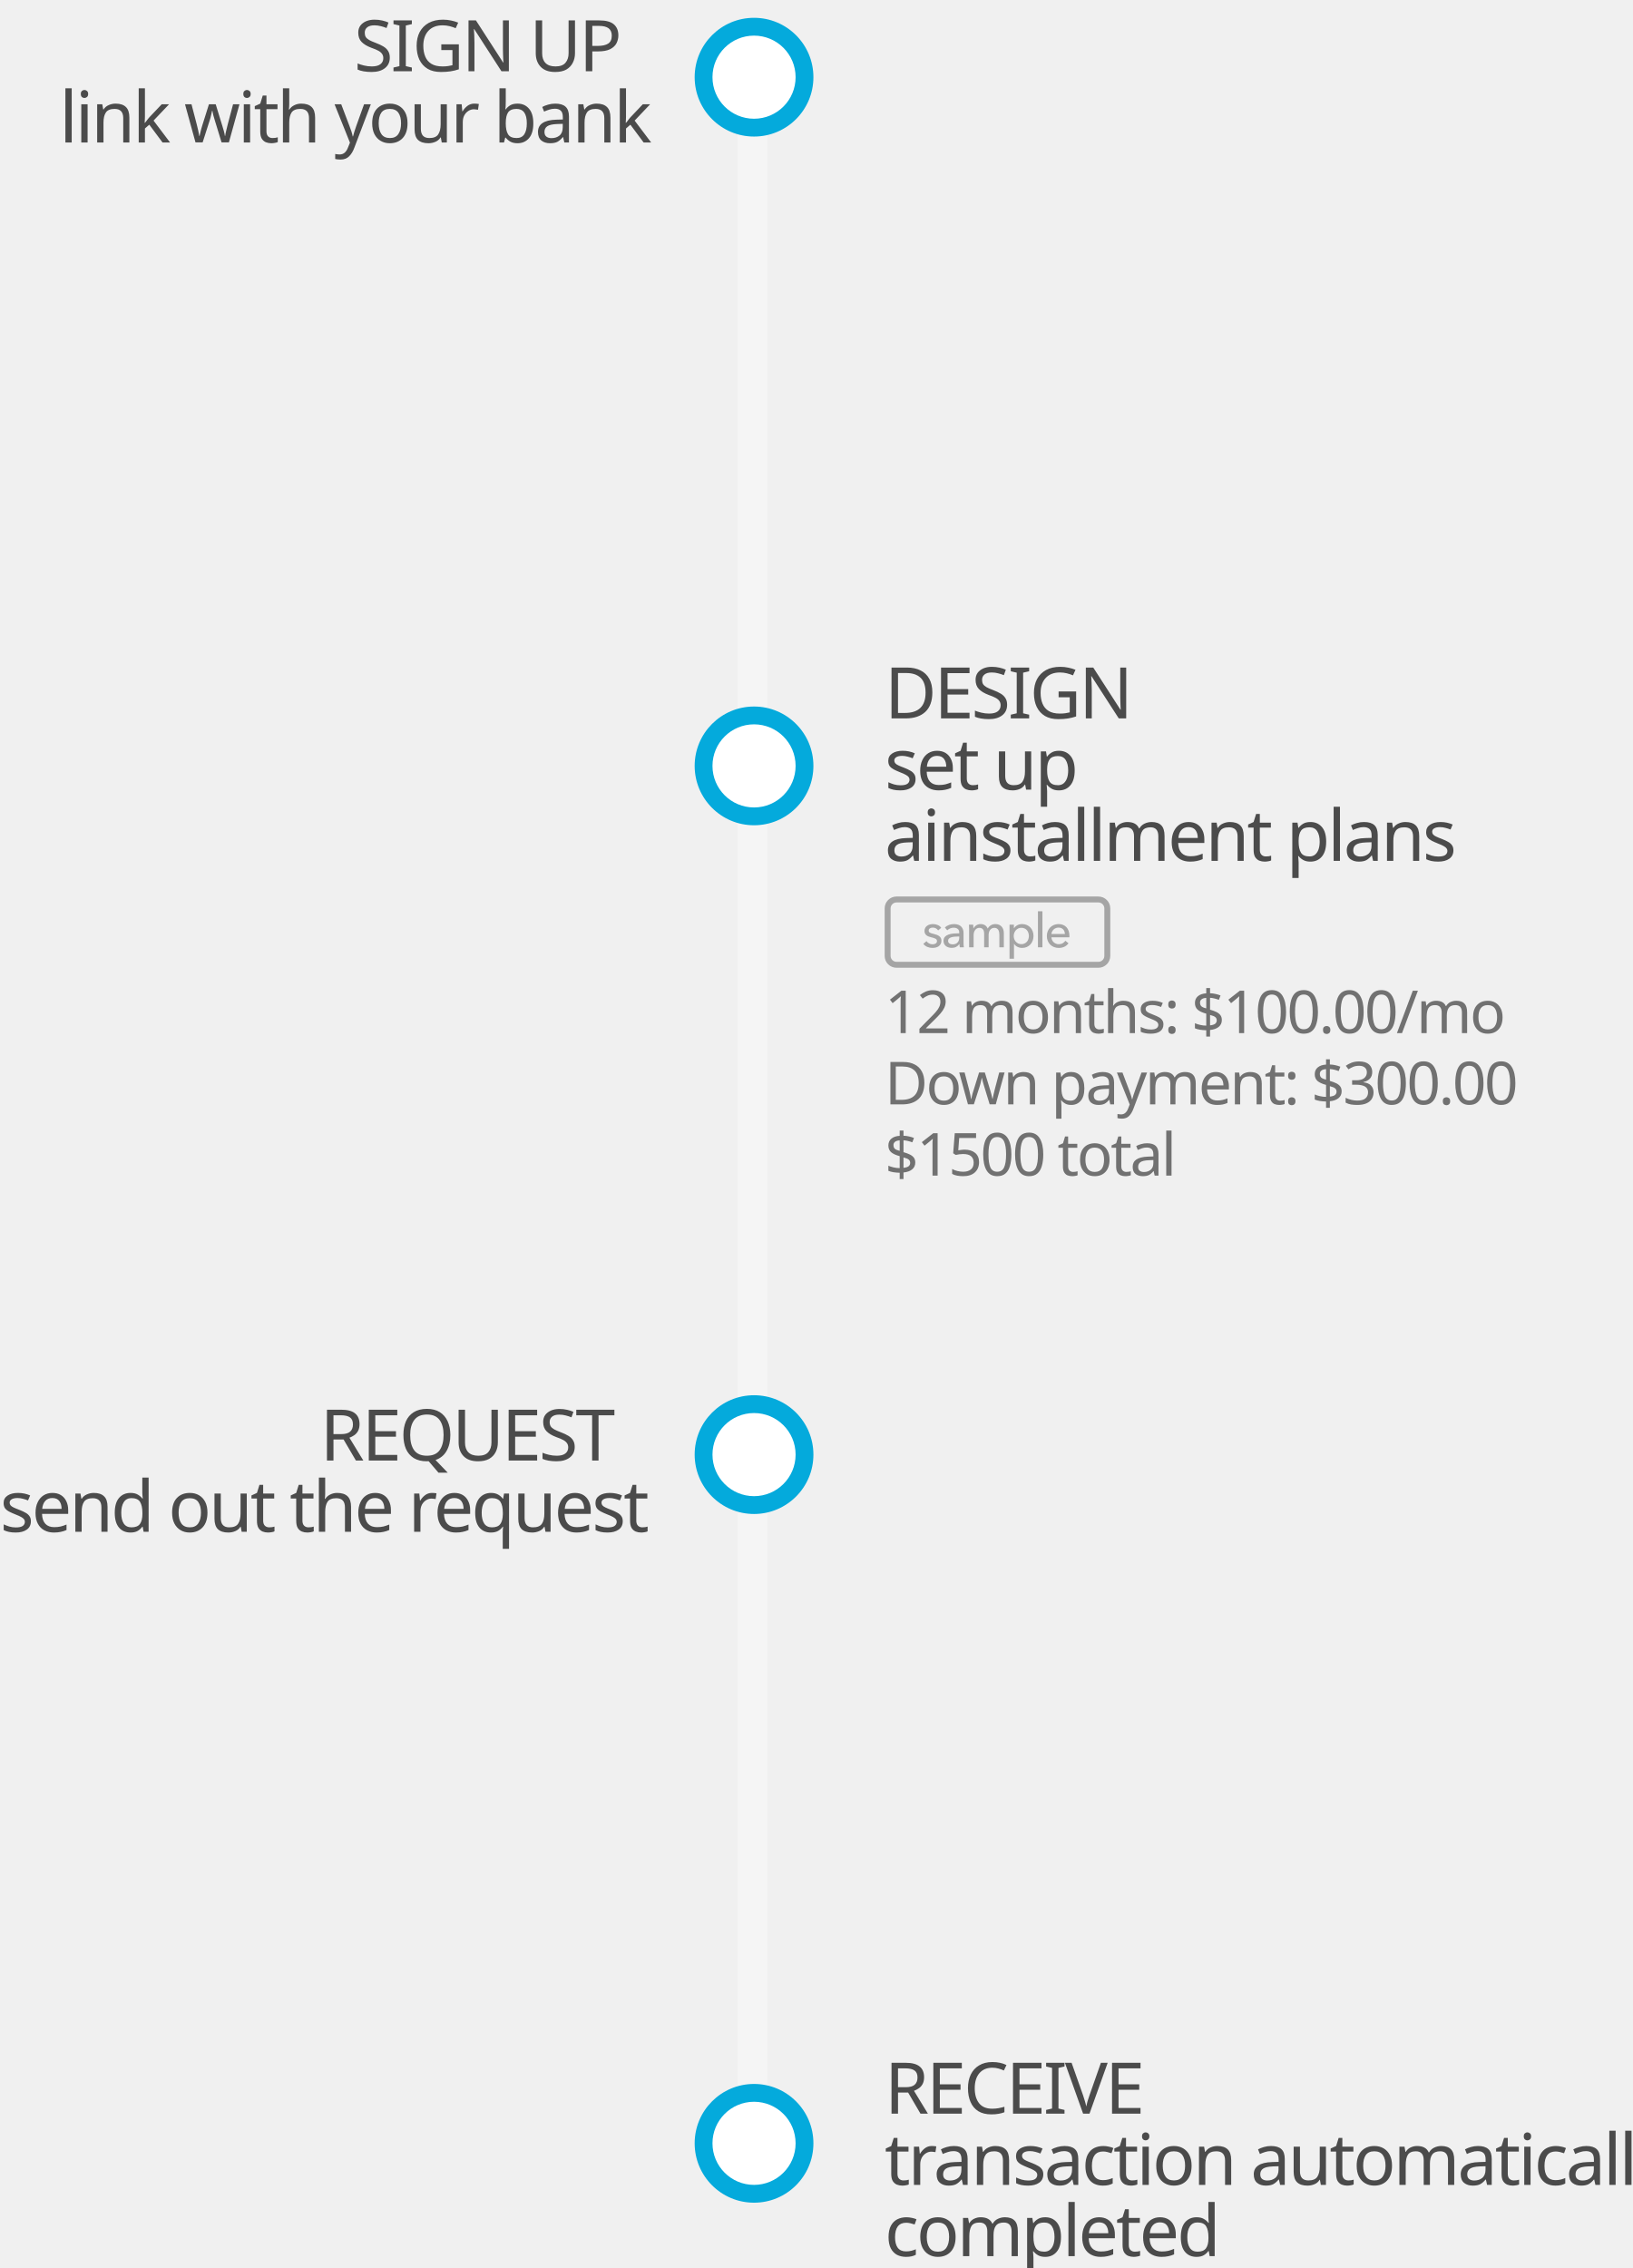
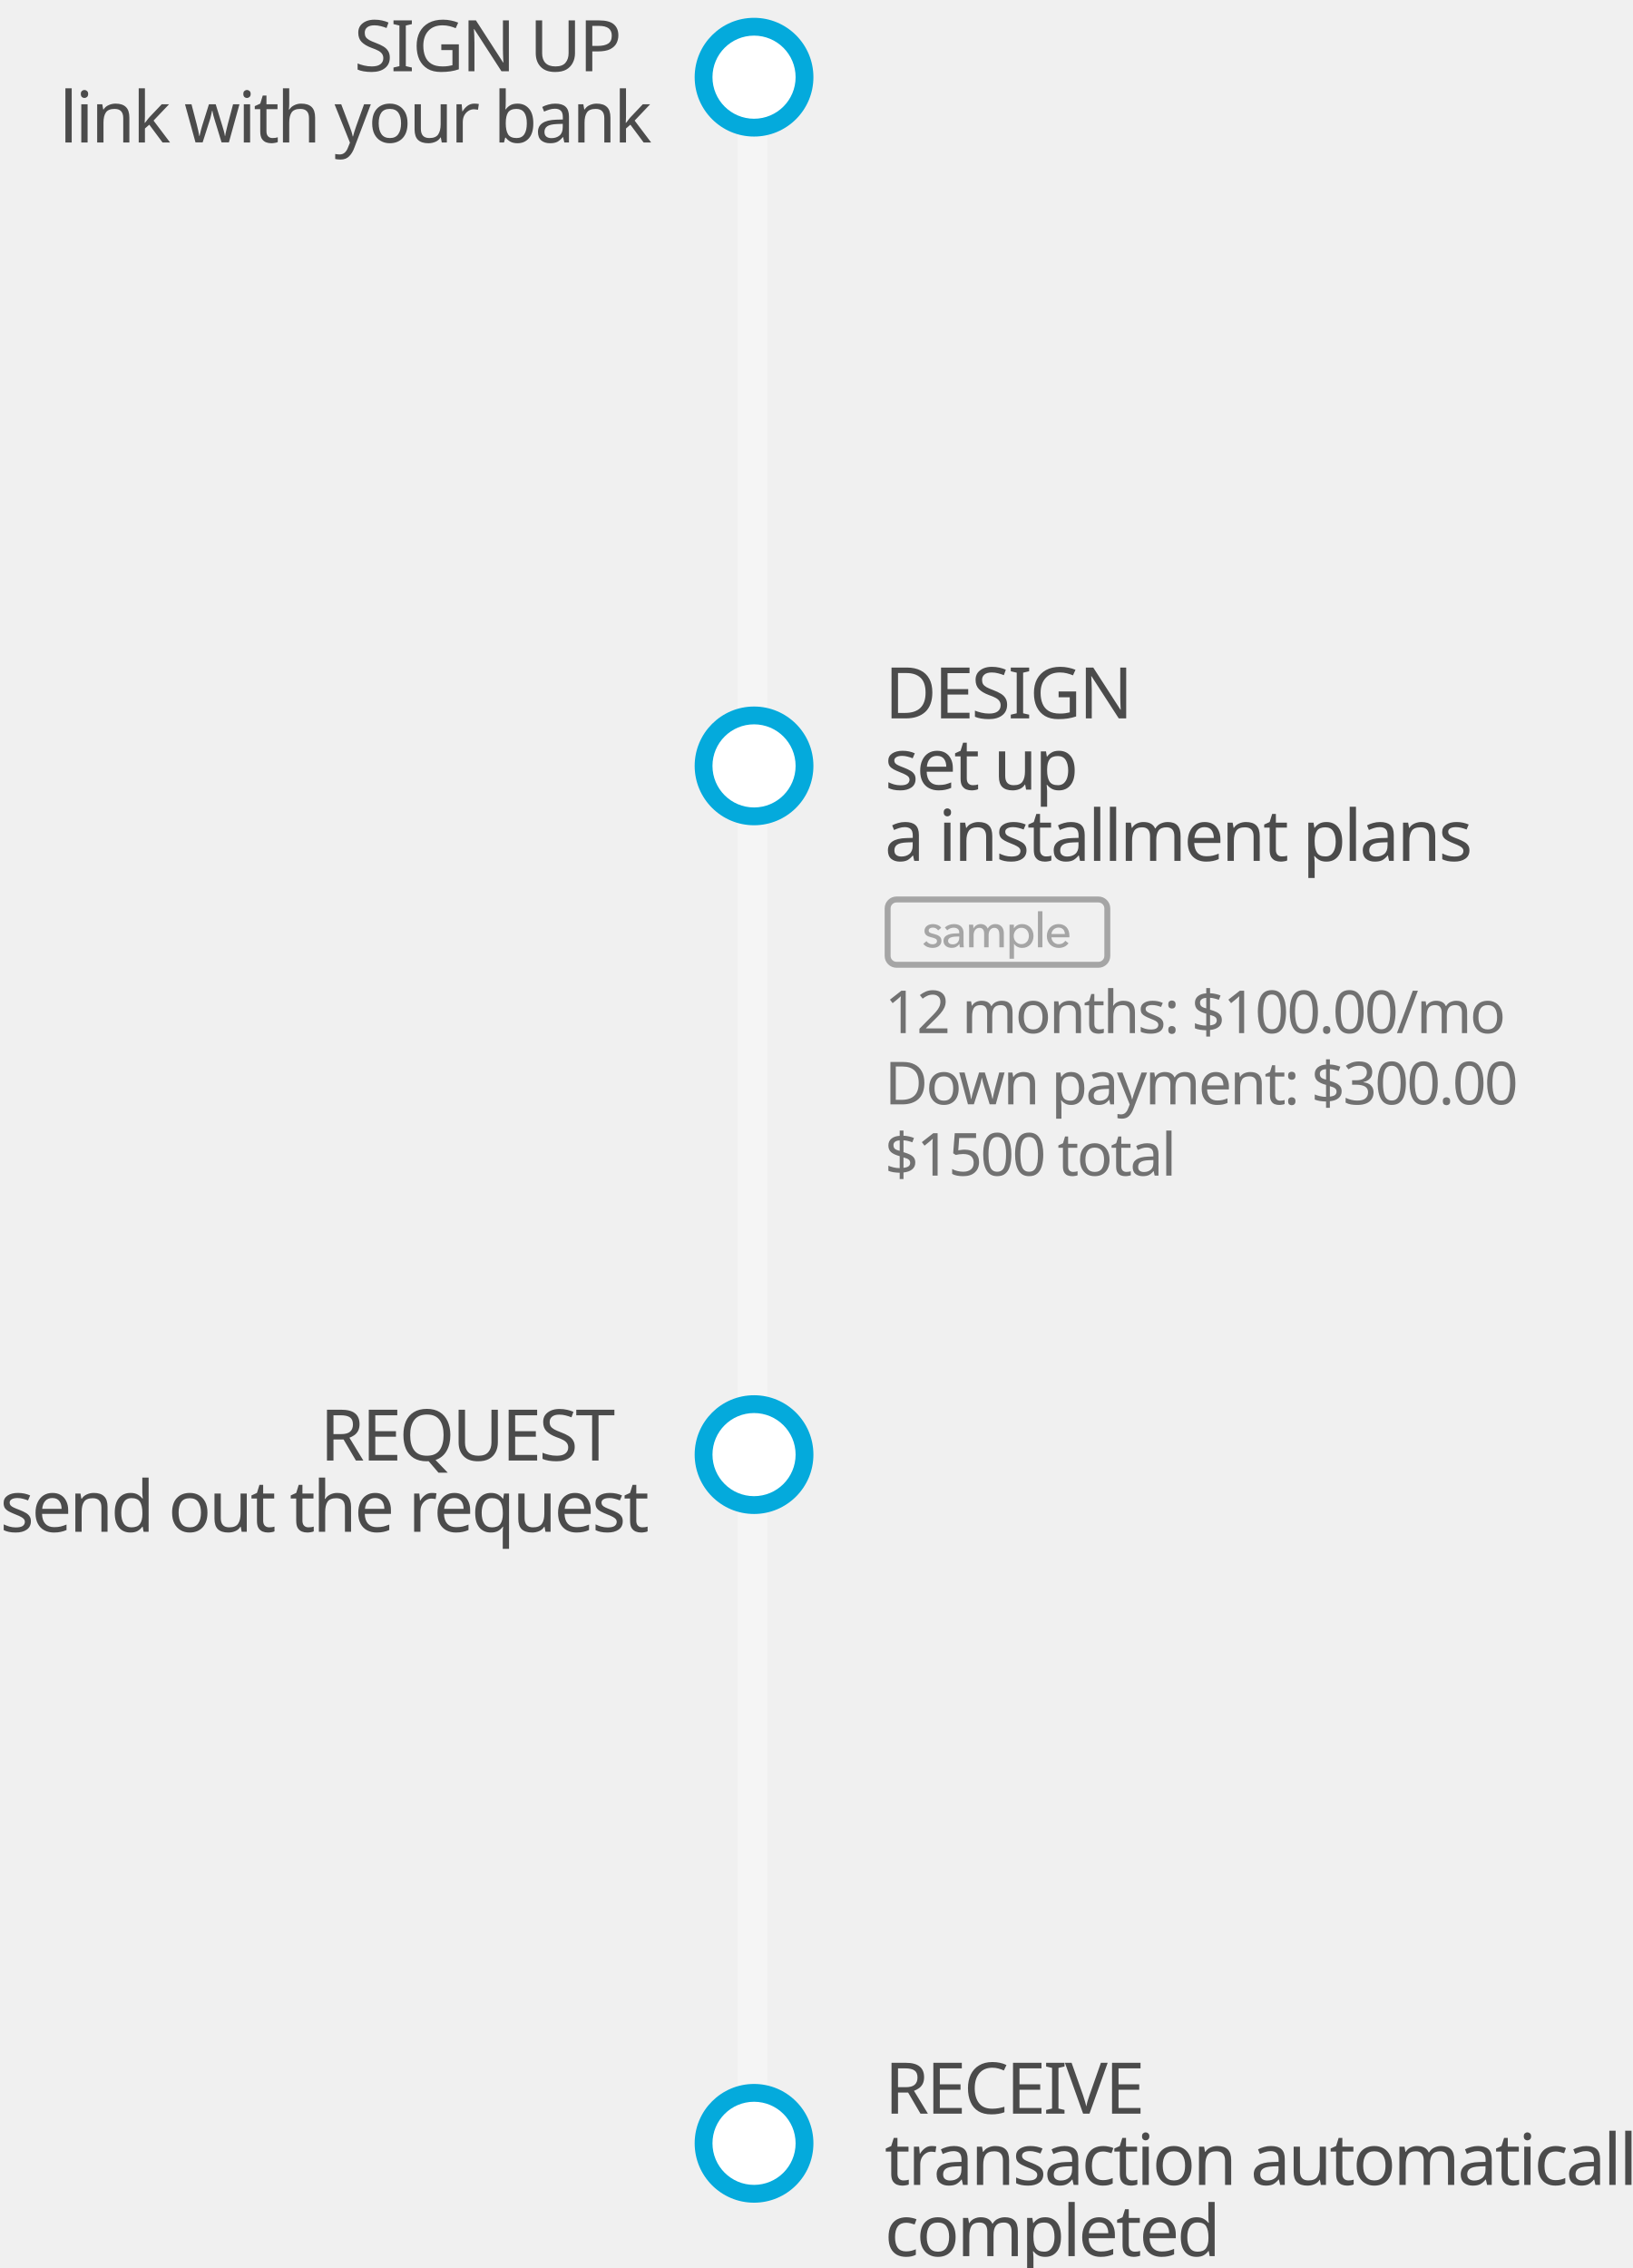
<svg xmlns="http://www.w3.org/2000/svg" xmlns:xlink="http://www.w3.org/1999/xlink" width="275px" height="382px" viewBox="0 0 275 382" version="1.1">
  <defs>
    <rect id="path-1" x="0" y="0" width="38" height="12" rx="2" />
    <mask id="mask-2" maskContentUnits="userSpaceOnUse" maskUnits="objectBoundingBox" x="0" y="0" width="38" height="12" fill="white">
      <use xlink:href="#path-1" />
    </mask>
  </defs>
  <g id="Page-1" stroke="none" stroke-width="1" fill="none" fill-rule="evenodd">
    <g id="Artboard-5" transform="translate(-79, -226)">
      <g id="Group-6" transform="translate(79, 226)">
        <text id="12-months:-$100.00/m-copy" font-family="AvenirNext-Medium, Avenir Next" font-size="10" font-weight="400" line-spacing="12" letter-spacing="-0.351" fill="#717171">
          <tspan x="153.4" y="165" />
          <tspan x="149" y="174.01">12 months: $100.00/mo</tspan>
          <tspan x="149" y="186.01">Down payment: $300.00</tspan>
          <tspan x="149" y="198.01">$1500 total</tspan>
        </text>
        <rect id="Rectangle-82" fill="#F5F5F5" transform="translate(126.75, 186.5) rotate(-270) translate(-126.75, -186.5) " x="-51" y="184" width="355.5" height="5" rx="2.5" />
        <g id="Group-2" transform="translate(117, 3)">
          <circle id="Oval-9-Copy-3" fill="#04AADC" cx="10" cy="10" r="10" />
          <circle id="Oval-9" fill="#FFFFFF" cx="10" cy="10" r="7" />
        </g>
        <g id="Group-3" transform="translate(117, 119)">
          <circle id="Oval-9-Copy-4" fill="#04AADC" cx="10" cy="10" r="10" />
          <circle id="Oval-9-Copy" fill="#FFFFFF" cx="10" cy="10" r="7" />
        </g>
        <g id="Group-4" transform="translate(117, 235)">
          <circle id="Oval-9-Copy-5" fill="#04AADC" cx="10" cy="10" r="10" />
          <circle id="Oval-9-Copy-2" fill="#FFFFFF" cx="10" cy="10" r="7" />
        </g>
        <g id="Group-5" transform="translate(117, 351)">
          <circle id="Oval-9-Copy-6" fill="#04AADC" cx="10" cy="10" r="10" />
          <circle id="Oval-9-Copy-7" fill="#FFFFFF" cx="10" cy="10" r="7" />
        </g>
        <text id="DESIGN" font-family="Avenir-Medium, Avenir" font-size="12" font-weight="400" line-spacing="12" letter-spacing="-0.421" fill="#4B4B4B">
          <tspan x="149" y="121">DESIGN</tspan>
          <tspan x="149" y="133">set up </tspan>
-           <tspan x="149" y="145">ainstallment plans</tspan>
+           <tspan x="149" y="145">a installment plans</tspan>
        </text>
        <text id="SIGN-UP" font-family="Avenir-Medium, Avenir" font-size="12" font-weight="400" line-spacing="12" letter-spacing="-0.421" fill="#4B4B4B">
          <tspan x="59.621" y="12">SIGN UP</tspan>
          <tspan x="10" y="24">link with your bank</tspan>
        </text>
        <text id="REQUEST" font-family="Avenir-Medium, Avenir" font-size="12" font-weight="400" line-spacing="12" letter-spacing="-0.421" fill="#4B4B4B">
          <tspan x="53.916" y="246">REQUEST</tspan>
          <tspan x="0" y="258">send out the request</tspan>
        </text>
        <text id="RECEIVE" font-family="Avenir-Medium, Avenir" font-size="12" font-weight="400" line-spacing="12" letter-spacing="-0.421" fill="#4B4B4B">
          <tspan x="149" y="356">RECEIVE</tspan>
          <tspan x="149" y="368">transaction automatically</tspan>
          <tspan x="149" y="380">completed</tspan>
        </text>
        <g id="Group" transform="translate(149, 151)">
          <path d="M9.005,5.711 C8.919,5.572 8.799,5.458 8.644,5.37 C8.488,5.281 8.314,5.237 8.121,5.237 C8.036,5.237 7.95,5.246 7.864,5.265 C7.779,5.284 7.702,5.313 7.635,5.353 C7.569,5.394 7.515,5.445 7.475,5.506 C7.435,5.568 7.415,5.644 7.415,5.735 C7.415,5.896 7.487,6.015 7.631,6.092 C7.776,6.17 7.993,6.241 8.282,6.305 C8.464,6.348 8.633,6.399 8.788,6.458 C8.943,6.517 9.079,6.59 9.194,6.679 C9.309,6.767 9.399,6.873 9.463,6.996 C9.527,7.119 9.559,7.264 9.559,7.43 C9.559,7.655 9.516,7.845 9.431,8 C9.345,8.155 9.231,8.283 9.089,8.382 C8.947,8.481 8.785,8.552 8.603,8.594 C8.421,8.637 8.234,8.659 8.041,8.659 C7.752,8.659 7.469,8.602 7.194,8.49 C6.918,8.378 6.689,8.206 6.507,7.976 L7.045,7.518 C7.147,7.668 7.287,7.794 7.467,7.896 C7.646,7.997 7.843,8.048 8.057,8.048 C8.154,8.048 8.246,8.039 8.334,8.02 C8.423,8.001 8.503,7.971 8.575,7.928 C8.648,7.885 8.705,7.829 8.748,7.759 C8.791,7.689 8.812,7.601 8.812,7.494 C8.812,7.317 8.728,7.186 8.559,7.1 C8.391,7.015 8.143,6.934 7.816,6.86 C7.688,6.827 7.558,6.789 7.427,6.743 C7.295,6.698 7.176,6.635 7.069,6.554 C6.962,6.474 6.875,6.374 6.808,6.253 C6.741,6.133 6.708,5.984 6.708,5.807 C6.708,5.604 6.749,5.428 6.832,5.281 C6.915,5.134 7.024,5.013 7.158,4.92 C7.291,4.826 7.444,4.756 7.615,4.711 C7.787,4.665 7.963,4.643 8.146,4.643 C8.419,4.643 8.682,4.696 8.937,4.803 C9.191,4.91 9.388,5.066 9.527,5.269 L9.005,5.711 Z M12.563,6.088 C12.563,5.805 12.478,5.594 12.306,5.458 C12.135,5.321 11.907,5.253 11.623,5.253 C11.409,5.253 11.207,5.295 11.017,5.378 C10.827,5.461 10.668,5.566 10.539,5.695 L10.137,5.213 C10.325,5.036 10.554,4.897 10.824,4.795 C11.095,4.694 11.385,4.643 11.696,4.643 C11.969,4.643 12.206,4.681 12.407,4.759 C12.607,4.837 12.772,4.943 12.901,5.076 C13.029,5.21 13.125,5.368 13.19,5.55 C13.254,5.732 13.286,5.928 13.286,6.137 L13.286,7.799 C13.286,7.928 13.29,8.063 13.298,8.205 C13.306,8.347 13.321,8.463 13.342,8.554 L12.66,8.554 C12.617,8.372 12.595,8.19 12.595,8.008 L12.571,8.008 C12.432,8.212 12.257,8.37 12.045,8.482 C11.834,8.594 11.583,8.651 11.294,8.651 C11.144,8.651 10.988,8.631 10.824,8.59 C10.661,8.55 10.512,8.485 10.378,8.394 C10.245,8.303 10.133,8.182 10.045,8.032 C9.957,7.882 9.913,7.698 9.913,7.478 C9.913,7.189 9.99,6.96 10.146,6.791 C10.301,6.623 10.504,6.494 10.756,6.406 C11.008,6.317 11.291,6.26 11.607,6.233 C11.923,6.206 12.242,6.193 12.563,6.193 L12.563,6.088 Z M12.378,6.739 C12.191,6.739 11.997,6.747 11.796,6.763 C11.595,6.779 11.413,6.811 11.25,6.86 C11.087,6.908 10.951,6.98 10.844,7.076 C10.737,7.173 10.684,7.301 10.684,7.462 C10.684,7.574 10.706,7.668 10.752,7.743 C10.797,7.818 10.858,7.88 10.933,7.928 C11.008,7.976 11.091,8.009 11.182,8.028 C11.273,8.047 11.366,8.056 11.463,8.056 C11.816,8.056 12.088,7.951 12.278,7.739 C12.468,7.528 12.563,7.261 12.563,6.94 L12.563,6.739 L12.378,6.739 Z M14.965,5.374 C15.061,5.17 15.215,4.997 15.427,4.855 C15.638,4.714 15.889,4.643 16.178,4.643 C16.435,4.643 16.666,4.702 16.872,4.819 C17.079,4.937 17.241,5.133 17.358,5.406 C17.487,5.159 17.666,4.971 17.897,4.839 C18.127,4.708 18.378,4.643 18.652,4.643 C18.898,4.643 19.109,4.684 19.286,4.767 C19.463,4.85 19.61,4.961 19.728,5.1 C19.846,5.24 19.933,5.403 19.989,5.59 C20.045,5.778 20.073,5.979 20.073,6.193 L20.073,8.554 L19.318,8.554 L19.318,6.442 C19.318,6.287 19.305,6.139 19.278,6 C19.251,5.861 19.206,5.738 19.142,5.631 C19.077,5.523 18.992,5.438 18.884,5.374 C18.777,5.309 18.641,5.277 18.475,5.277 C18.303,5.277 18.156,5.313 18.033,5.386 C17.91,5.458 17.81,5.552 17.732,5.667 C17.654,5.782 17.598,5.912 17.563,6.056 C17.528,6.201 17.511,6.348 17.511,6.498 L17.511,8.554 L16.756,8.554 L16.756,6.289 C16.756,6.139 16.743,6.003 16.716,5.88 C16.689,5.756 16.644,5.651 16.579,5.562 C16.515,5.474 16.432,5.404 16.33,5.353 C16.229,5.303 16.103,5.277 15.953,5.277 C15.674,5.277 15.443,5.391 15.258,5.619 C15.073,5.846 14.981,6.15 14.981,6.53 L14.981,8.554 L14.226,8.554 L14.226,5.566 C14.226,5.465 14.223,5.333 14.218,5.173 C14.212,5.012 14.204,4.87 14.194,4.747 L14.909,4.747 C14.919,4.843 14.927,4.952 14.933,5.072 C14.938,5.193 14.941,5.293 14.941,5.374 L14.965,5.374 Z M21.784,10.482 L21.029,10.482 L21.029,4.747 L21.768,4.747 L21.768,5.341 L21.792,5.341 C21.915,5.138 22.096,4.971 22.334,4.839 C22.573,4.708 22.85,4.643 23.166,4.643 C23.449,4.643 23.708,4.694 23.941,4.795 C24.174,4.897 24.374,5.039 24.543,5.221 C24.712,5.403 24.842,5.616 24.933,5.86 C25.024,6.103 25.069,6.364 25.069,6.643 C25.069,6.921 25.024,7.183 24.933,7.43 C24.842,7.676 24.713,7.89 24.547,8.072 C24.381,8.254 24.18,8.398 23.945,8.502 C23.709,8.606 23.444,8.659 23.15,8.659 C22.876,8.659 22.619,8.6 22.378,8.482 C22.137,8.364 21.947,8.198 21.808,7.984 L21.784,7.984 L21.784,10.482 Z M24.29,6.643 C24.29,6.466 24.263,6.295 24.21,6.129 C24.156,5.963 24.076,5.815 23.969,5.687 C23.862,5.558 23.729,5.457 23.571,5.382 C23.413,5.307 23.23,5.269 23.021,5.269 C22.828,5.269 22.653,5.307 22.495,5.382 C22.337,5.457 22.202,5.558 22.089,5.687 C21.977,5.815 21.89,5.963 21.828,6.129 C21.767,6.295 21.736,6.469 21.736,6.651 C21.736,6.833 21.767,7.007 21.828,7.173 C21.89,7.339 21.977,7.485 22.089,7.611 C22.202,7.736 22.337,7.837 22.495,7.912 C22.653,7.987 22.828,8.024 23.021,8.024 C23.23,8.024 23.413,7.985 23.571,7.908 C23.729,7.83 23.862,7.727 23.969,7.598 C24.076,7.47 24.156,7.323 24.21,7.157 C24.263,6.991 24.29,6.819 24.29,6.643 L24.29,6.643 Z M26.571,8.554 L25.816,8.554 L25.816,2.482 L26.571,2.482 L26.571,8.554 Z M30.354,6.313 C30.349,6.163 30.324,6.023 30.278,5.892 C30.233,5.76 30.166,5.647 30.077,5.55 C29.989,5.454 29.879,5.378 29.748,5.321 C29.617,5.265 29.463,5.237 29.286,5.237 C29.125,5.237 28.974,5.265 28.832,5.321 C28.69,5.378 28.567,5.454 28.463,5.55 C28.358,5.647 28.273,5.76 28.206,5.892 C28.139,6.023 28.1,6.163 28.089,6.313 L30.354,6.313 Z M31.117,6.619 L31.117,6.747 C31.117,6.79 31.115,6.833 31.109,6.876 L28.089,6.876 C28.095,7.036 28.131,7.187 28.198,7.329 C28.265,7.471 28.354,7.594 28.467,7.699 C28.579,7.803 28.709,7.885 28.856,7.944 C29.004,8.003 29.16,8.032 29.326,8.032 C29.583,8.032 29.806,7.976 29.993,7.864 C30.18,7.751 30.328,7.615 30.435,7.454 L30.965,7.88 C30.761,8.147 30.522,8.344 30.246,8.47 C29.97,8.596 29.664,8.659 29.326,8.659 C29.037,8.659 28.769,8.611 28.523,8.514 C28.277,8.418 28.065,8.283 27.889,8.109 C27.712,7.934 27.573,7.724 27.471,7.478 C27.369,7.232 27.318,6.959 27.318,6.659 C27.318,6.364 27.368,6.092 27.467,5.843 C27.566,5.594 27.704,5.382 27.88,5.205 C28.057,5.028 28.266,4.89 28.507,4.791 C28.748,4.692 29.008,4.643 29.286,4.643 C29.565,4.643 29.818,4.688 30.045,4.779 C30.273,4.87 30.465,5.001 30.623,5.173 C30.781,5.344 30.903,5.552 30.989,5.795 C31.075,6.039 31.117,6.313 31.117,6.619 L31.117,6.619 Z" id="Shape" fill="#A5A5A5" />
          <use id="Rectangle-84" stroke="#A5A5A5" mask="url(#mask-2)" stroke-width="2" xlink:href="#path-1" />
        </g>
      </g>
    </g>
  </g>
</svg>
